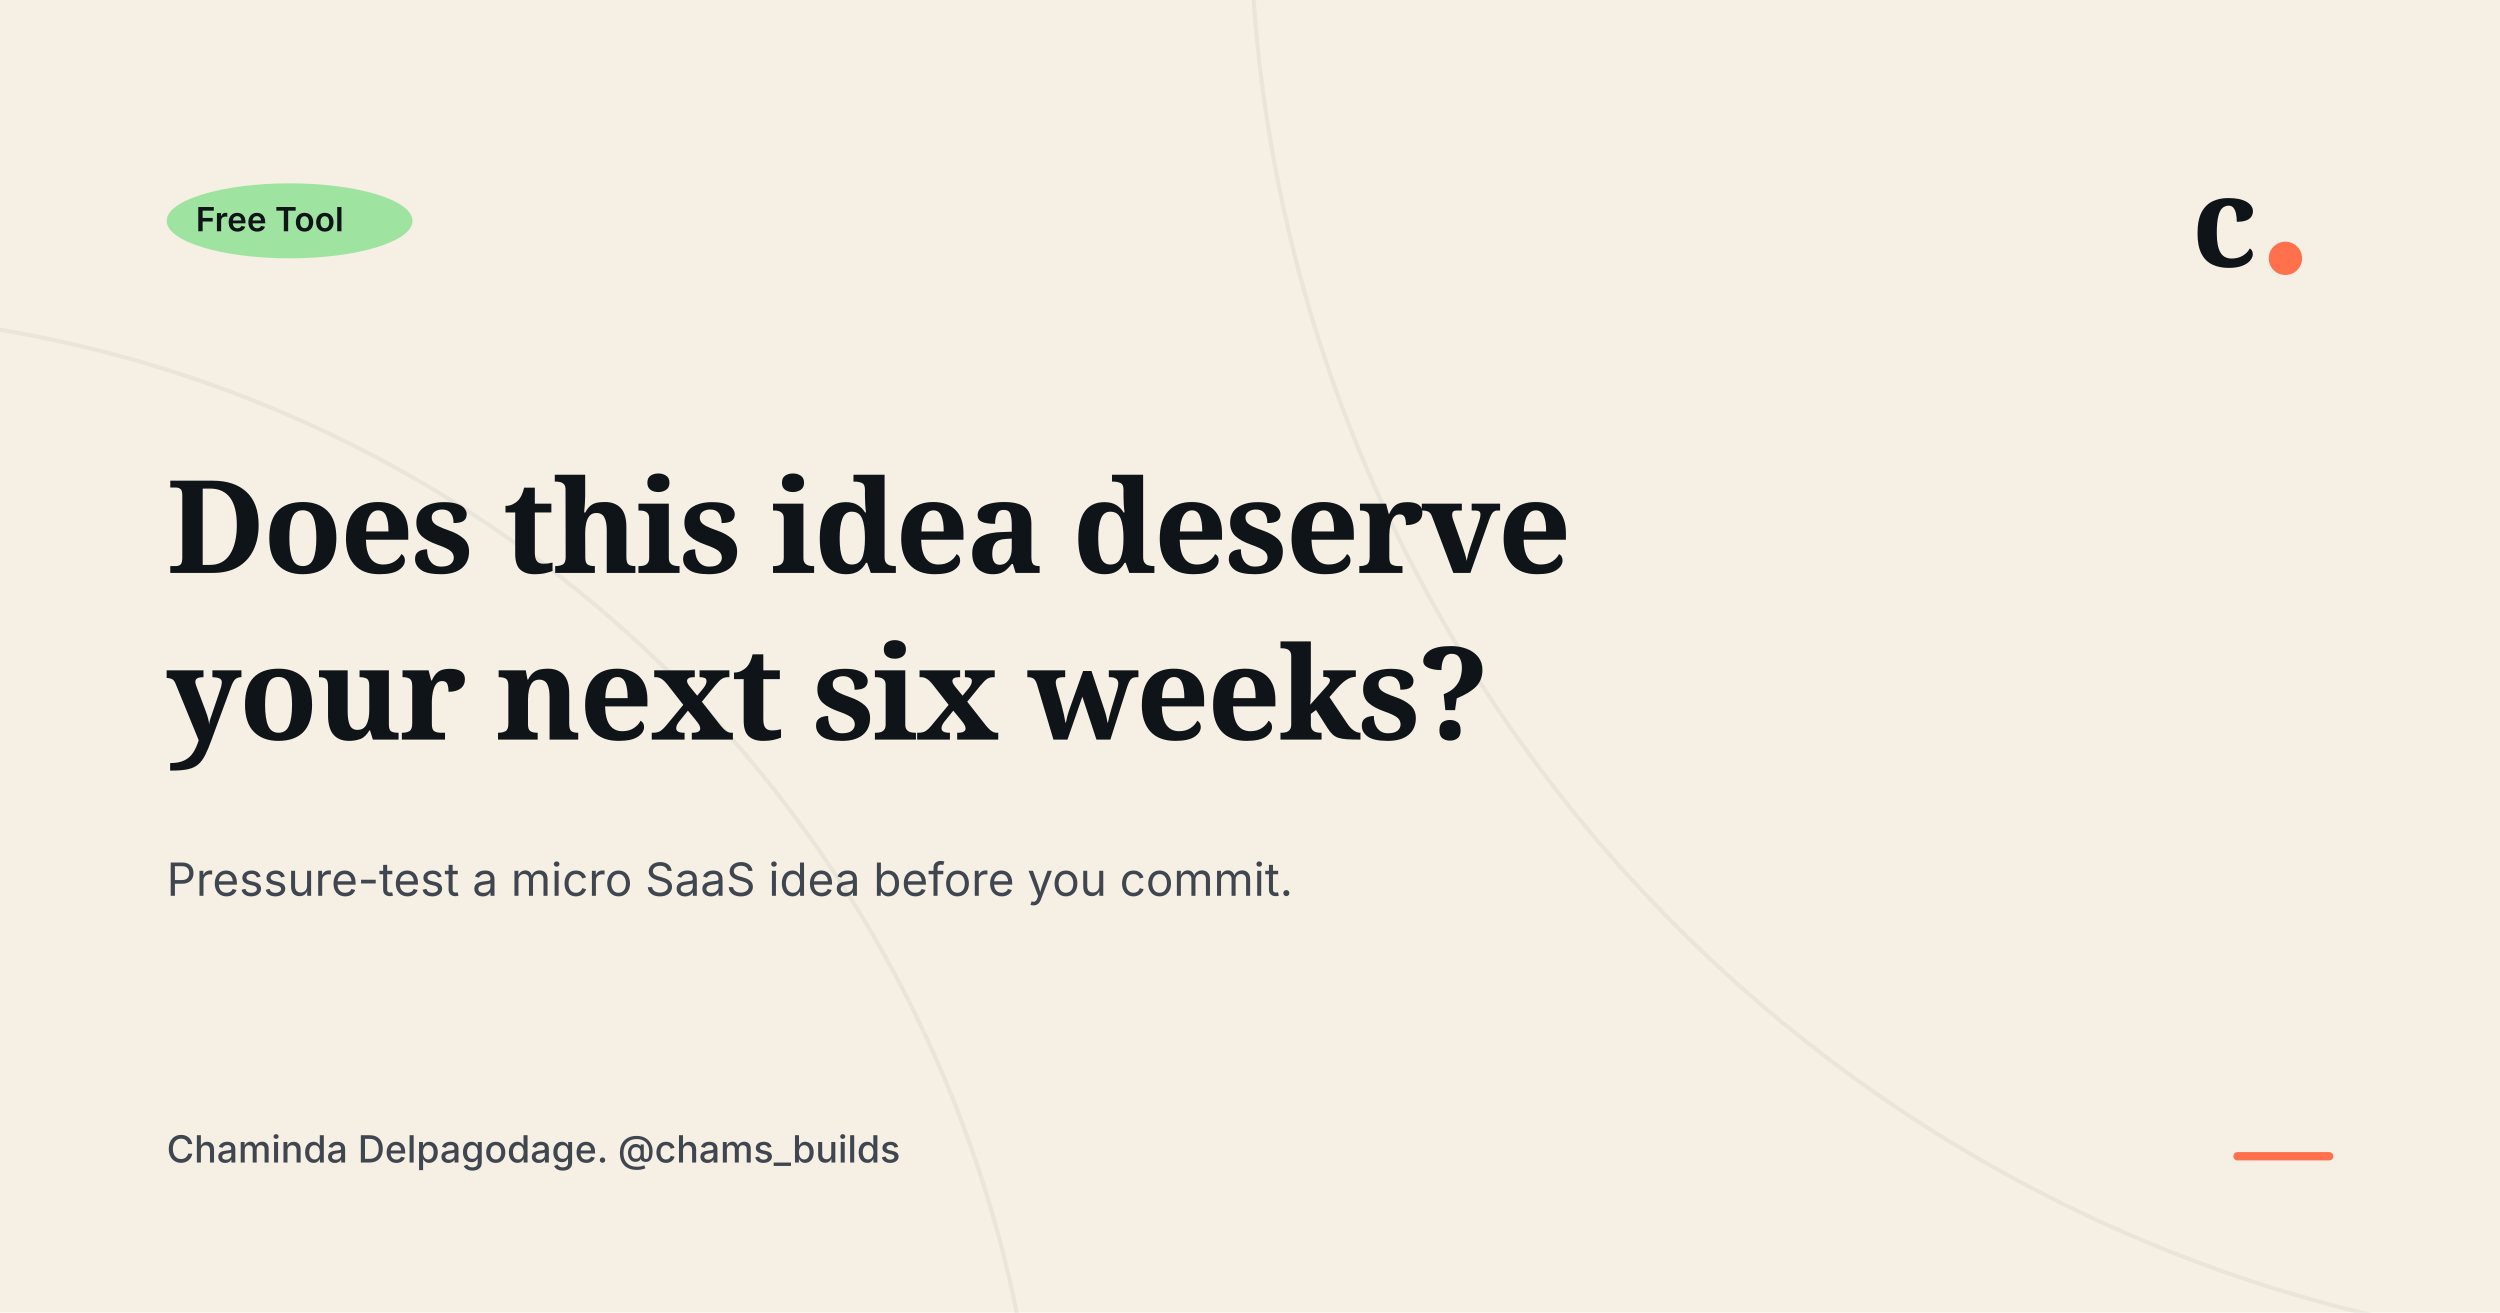
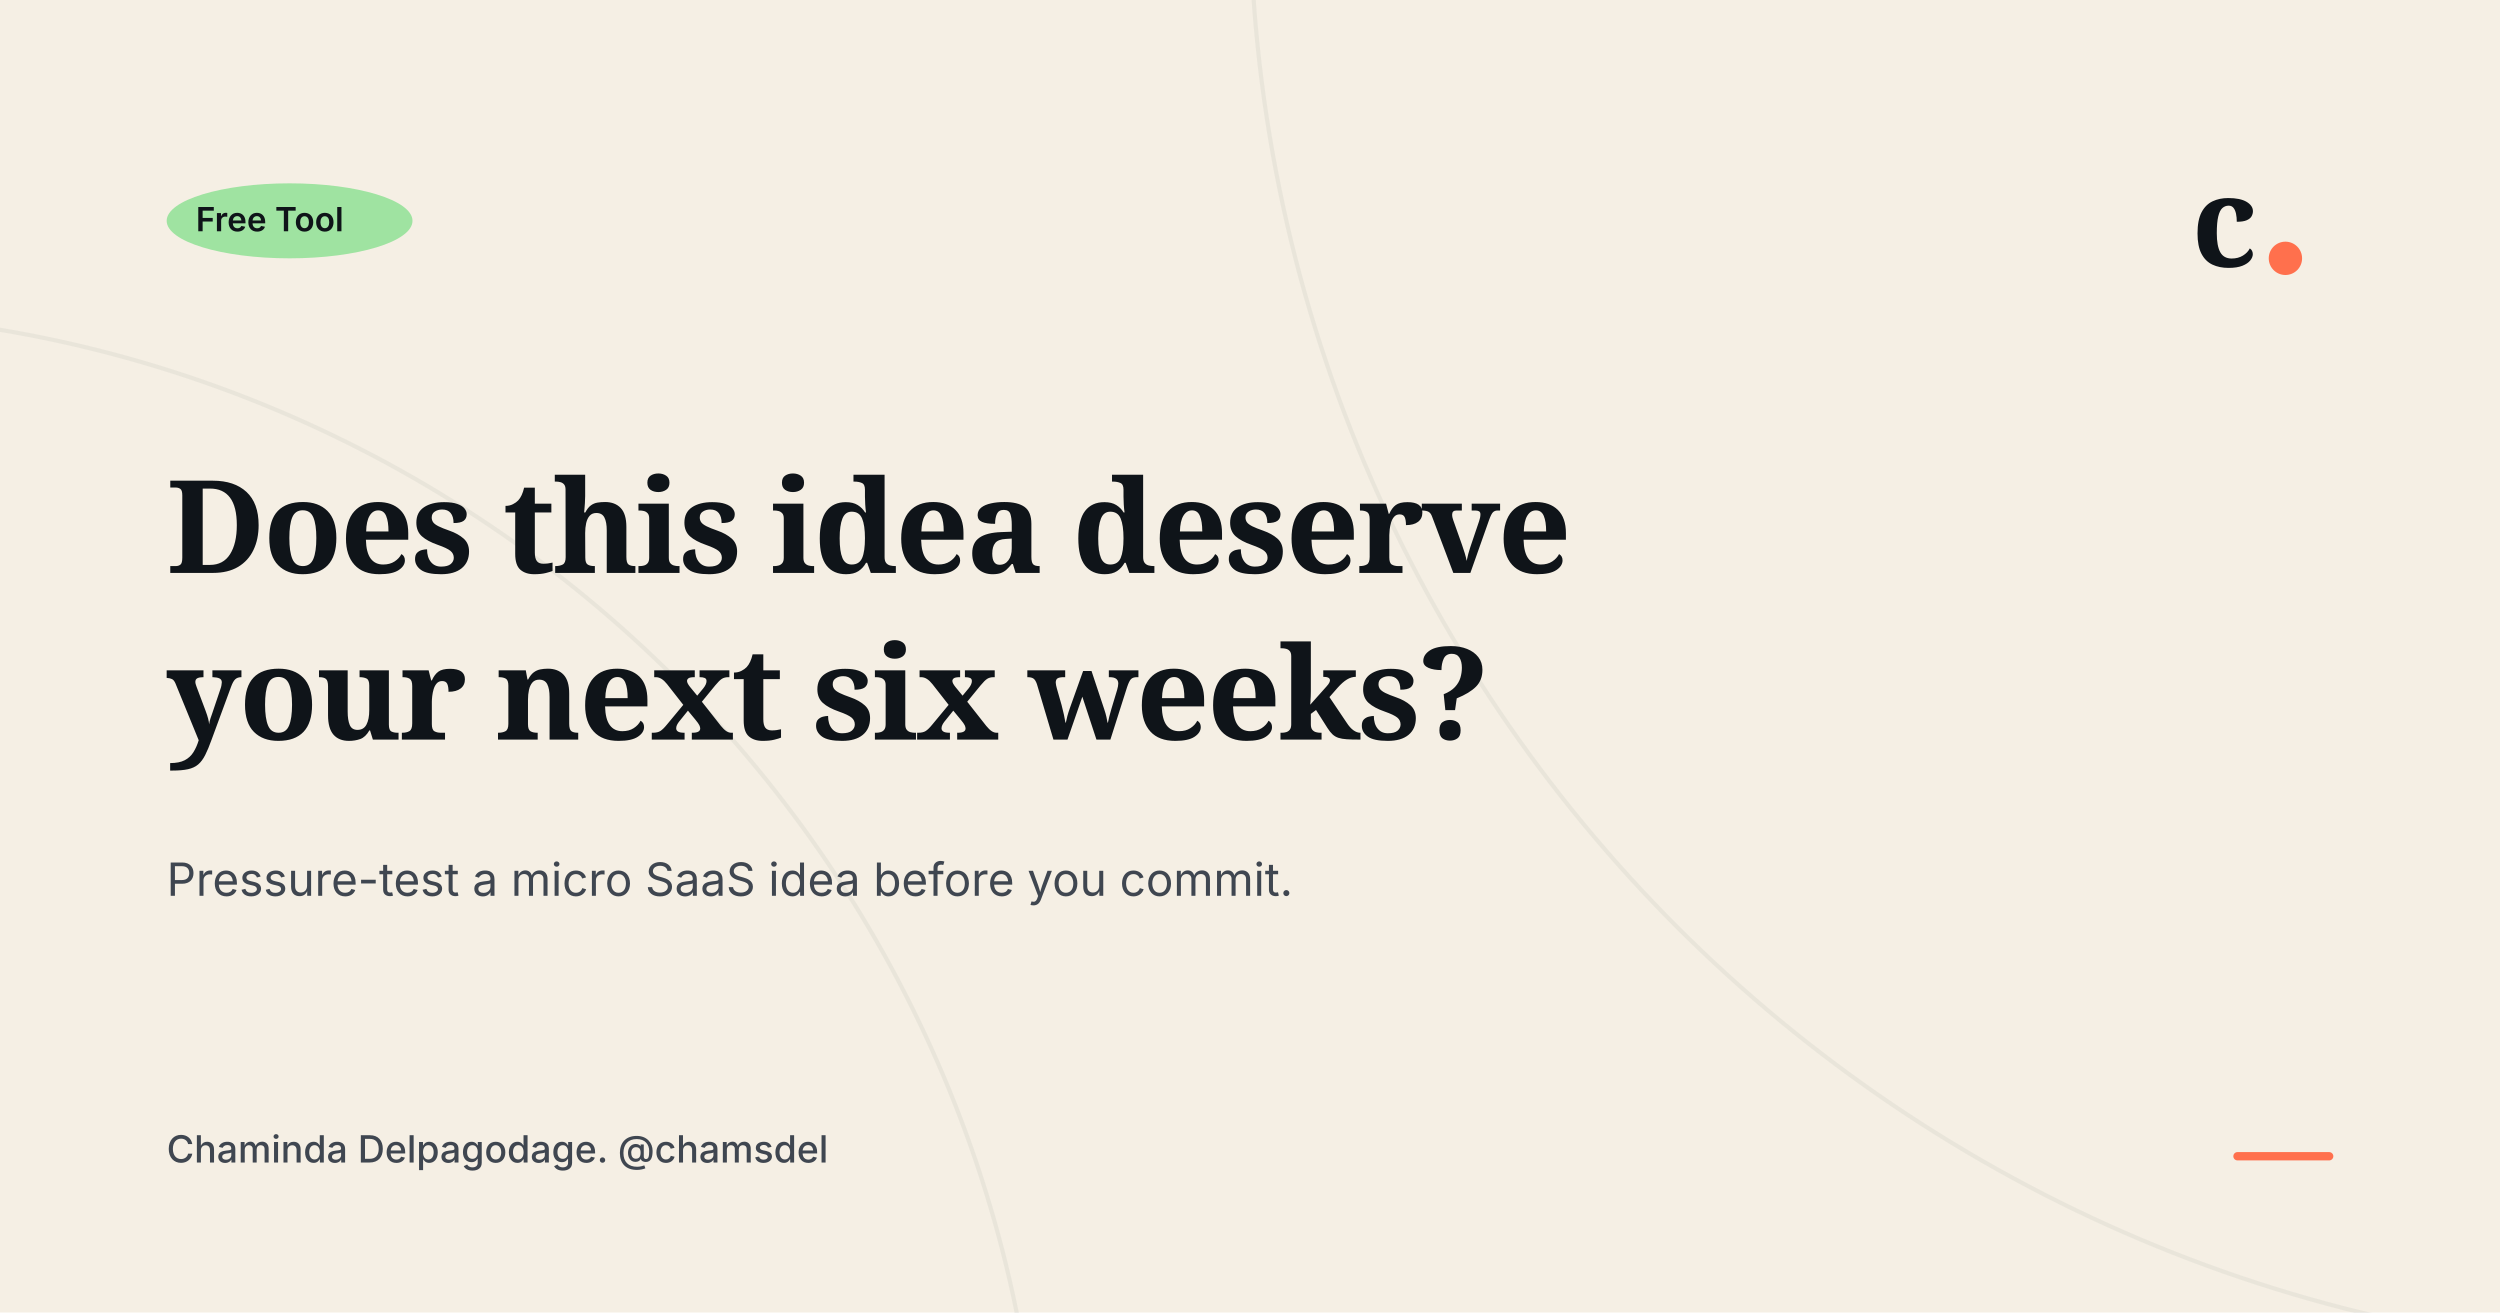
<svg xmlns="http://www.w3.org/2000/svg" width="1200" height="630" viewBox="0 0 1200 630">
  <defs>
    <style>
      .bg      { fill: #F5EFE4; }
      .pill    { fill: #9FE3A1; }
      .label   { font-family: 'Inter', sans-serif; font-weight: 600; font-size: 16px; fill: #0F1419; }
      .headline{ font-family: 'Fraunces', 'Lora', Georgia, serif; font-weight: 600; font-size: 62px; fill: #0F1419; letter-spacing: -1.2px; }
      .sub     { font-family: 'Inter', sans-serif; font-weight: 400; font-size: 22px; fill: #3F4650; }
      .byline  { font-family: 'Inter', sans-serif; font-weight: 500; font-size: 18px; fill: #3F4650; }
      .bar     { fill: #FF704D; }
      .curve   { stroke: rgba(15,20,25,0.05); stroke-width: 2; fill: none; }
    </style>
  </defs>
  <rect class="bg" width="1200" height="630" />
  <circle class="curve" cx="1300" cy="-50" r="700" />
  <circle class="curve" cx="-100" cy="750" r="600" />
  <g transform="translate(80,88)">
    <rect class="pill" x="0" y="0" rx="999" ry="999" width="118" height="36" />
    <text class="label" x="14" y="23">Free Tool</text>
  </g>
  <text class="headline" x="80" y="275">Does this idea deserve</text>
  <text class="headline" x="80" y="355">your next six weeks?</text>
  <text class="sub" x="80" y="430">Pressure-test a micro SaaS idea before you commit.</text>
-   <text class="byline" x="80" y="558">Chaminda Delpagodage. @chams_builds</text>
+   <text class="byline" x="80" y="558">Chaminda Delpagodage. @chamsdel</text>
  <rect class="bar" x="1072" y="553" width="48" height="4" rx="2" ry="2" />
  <g class="brandmark" transform="translate(1052,128)">
    <text x="0" y="0" font-family="Fraunces, 'Lora', Georgia, serif" font-weight="600" font-size="60" letter-spacing="-2" fill="#0F1419">c</text>
    <circle cx="45" cy="-4" r="8" fill="#FF704D" />
  </g>
</svg>
